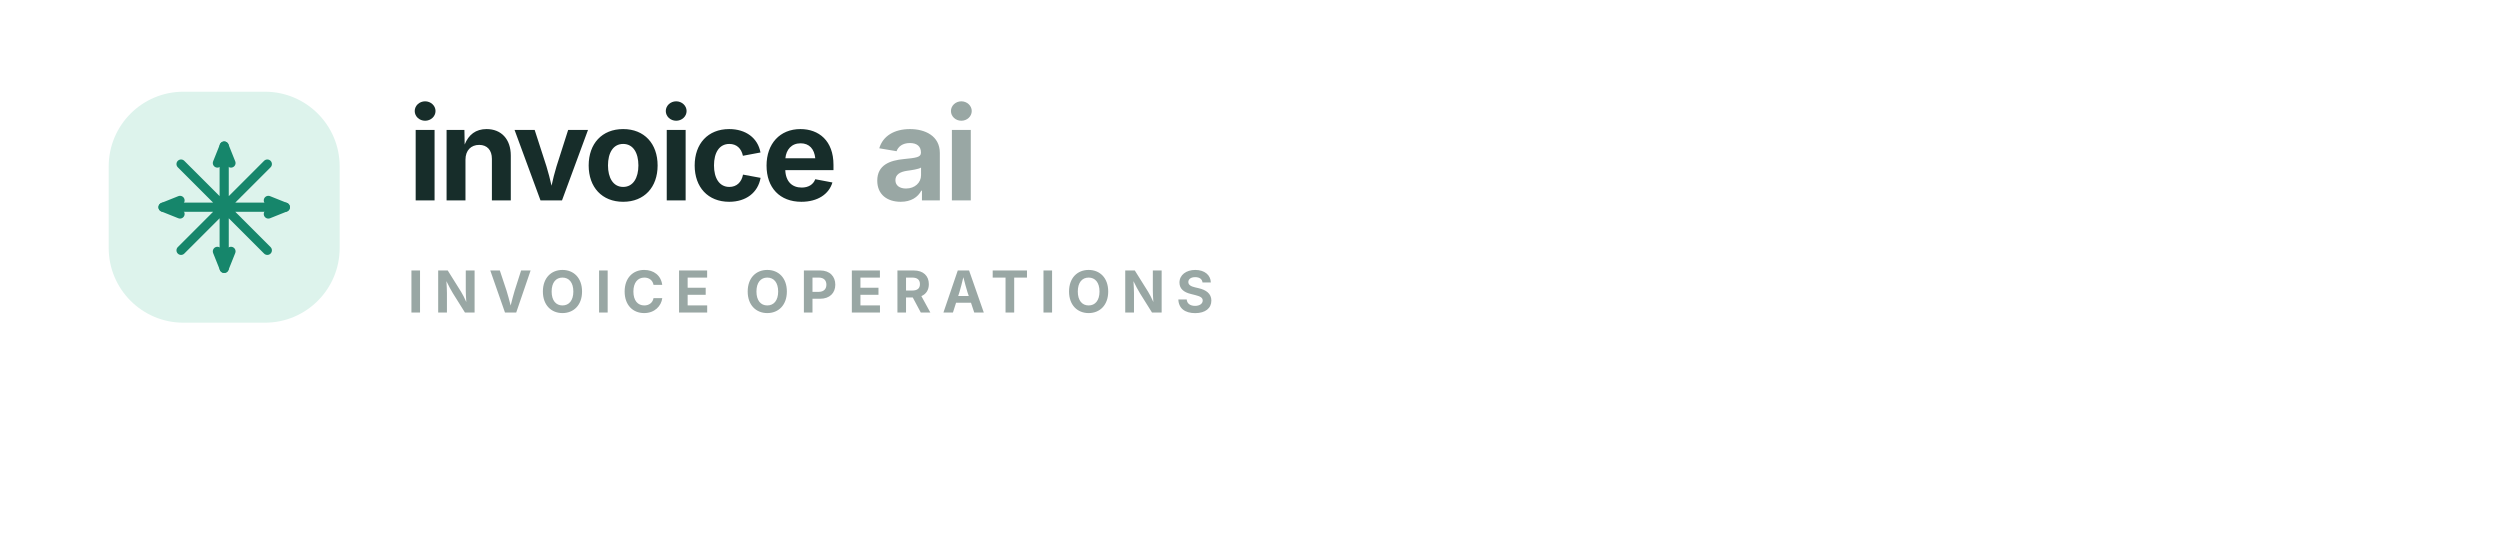
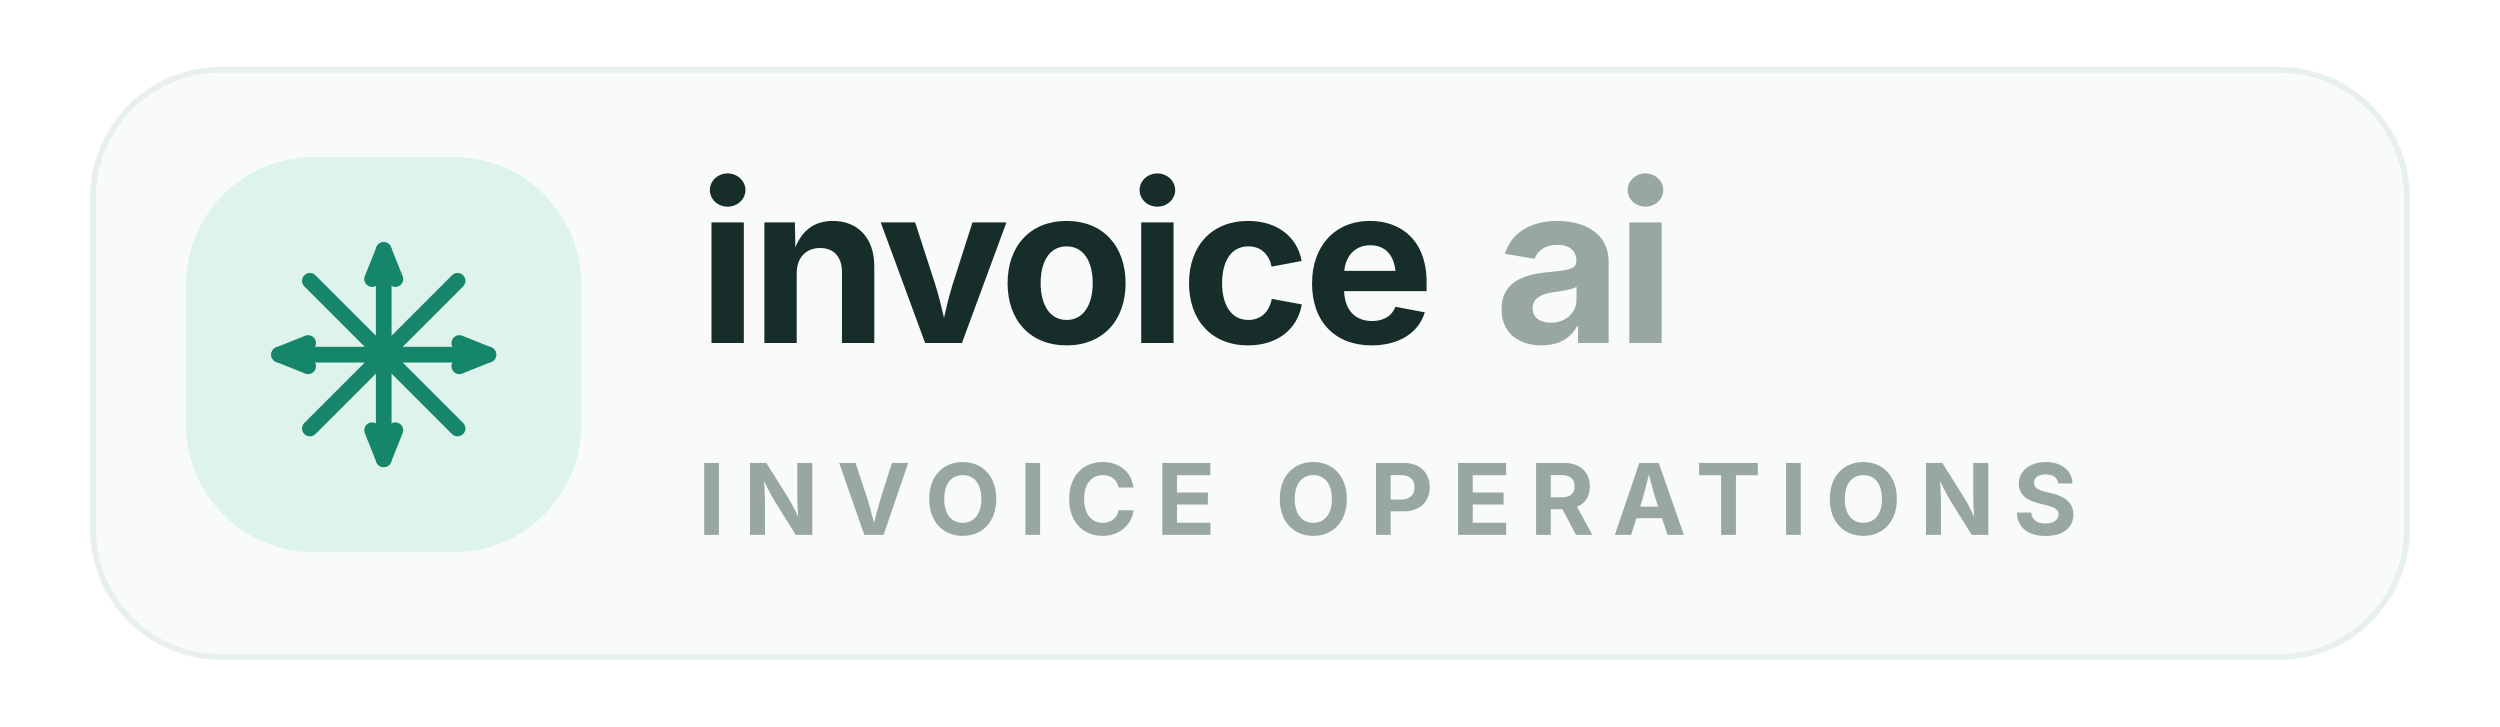
- <svg xmlns="http://www.w3.org/2000/svg" width="736" height="157" viewBox="0 0 736 157" role="img" aria-labelledby="title description">
+ <svg xmlns="http://www.w3.org/2000/svg" width="430" height="125" viewBox="0 0 430 125" role="img" aria-labelledby="title description">
+   <rect x="16" y="12" width="398" height="101" rx="22" fill="#F8FBFA" stroke="#E7F0EC" />
  <rect x="32" y="27" width="68" height="68" rx="22" fill="#DDF3EC" />
  <g fill="none" stroke="#16866B" stroke-width="2.7" stroke-linecap="round">
    <path d="M66 43v36M48 61h36M53.3 48.3l25.4 25.4M78.7 48.3 53.3 73.7" />
    <path d="m66 43-2 5m2-5 2 5M84 61l-5-2m5 2-5 2M66 79l-2-5m2 5 2-5M48 61l5-2m-5 2 5 2" />
  </g>
  <circle cx="66" cy="61" r="2.2" fill="#16866B" />
  <text x="120" y="59" font-family="Inter, Arial, sans-serif" font-size="38" font-weight="750" letter-spacing="-1.2" fill="#172D2A">invoice</text>
  <text x="257" y="59" font-family="Inter, Arial, sans-serif" font-size="38" font-weight="750" letter-spacing="-1.2" fill="#99A7A4">ai</text>
  <text x="120" y="92" font-family="Inter, Arial, sans-serif" font-size="17" font-weight="700" letter-spacing="3.1" fill="#99A7A4">INVOICE OPERATIONS</text>
</svg>
